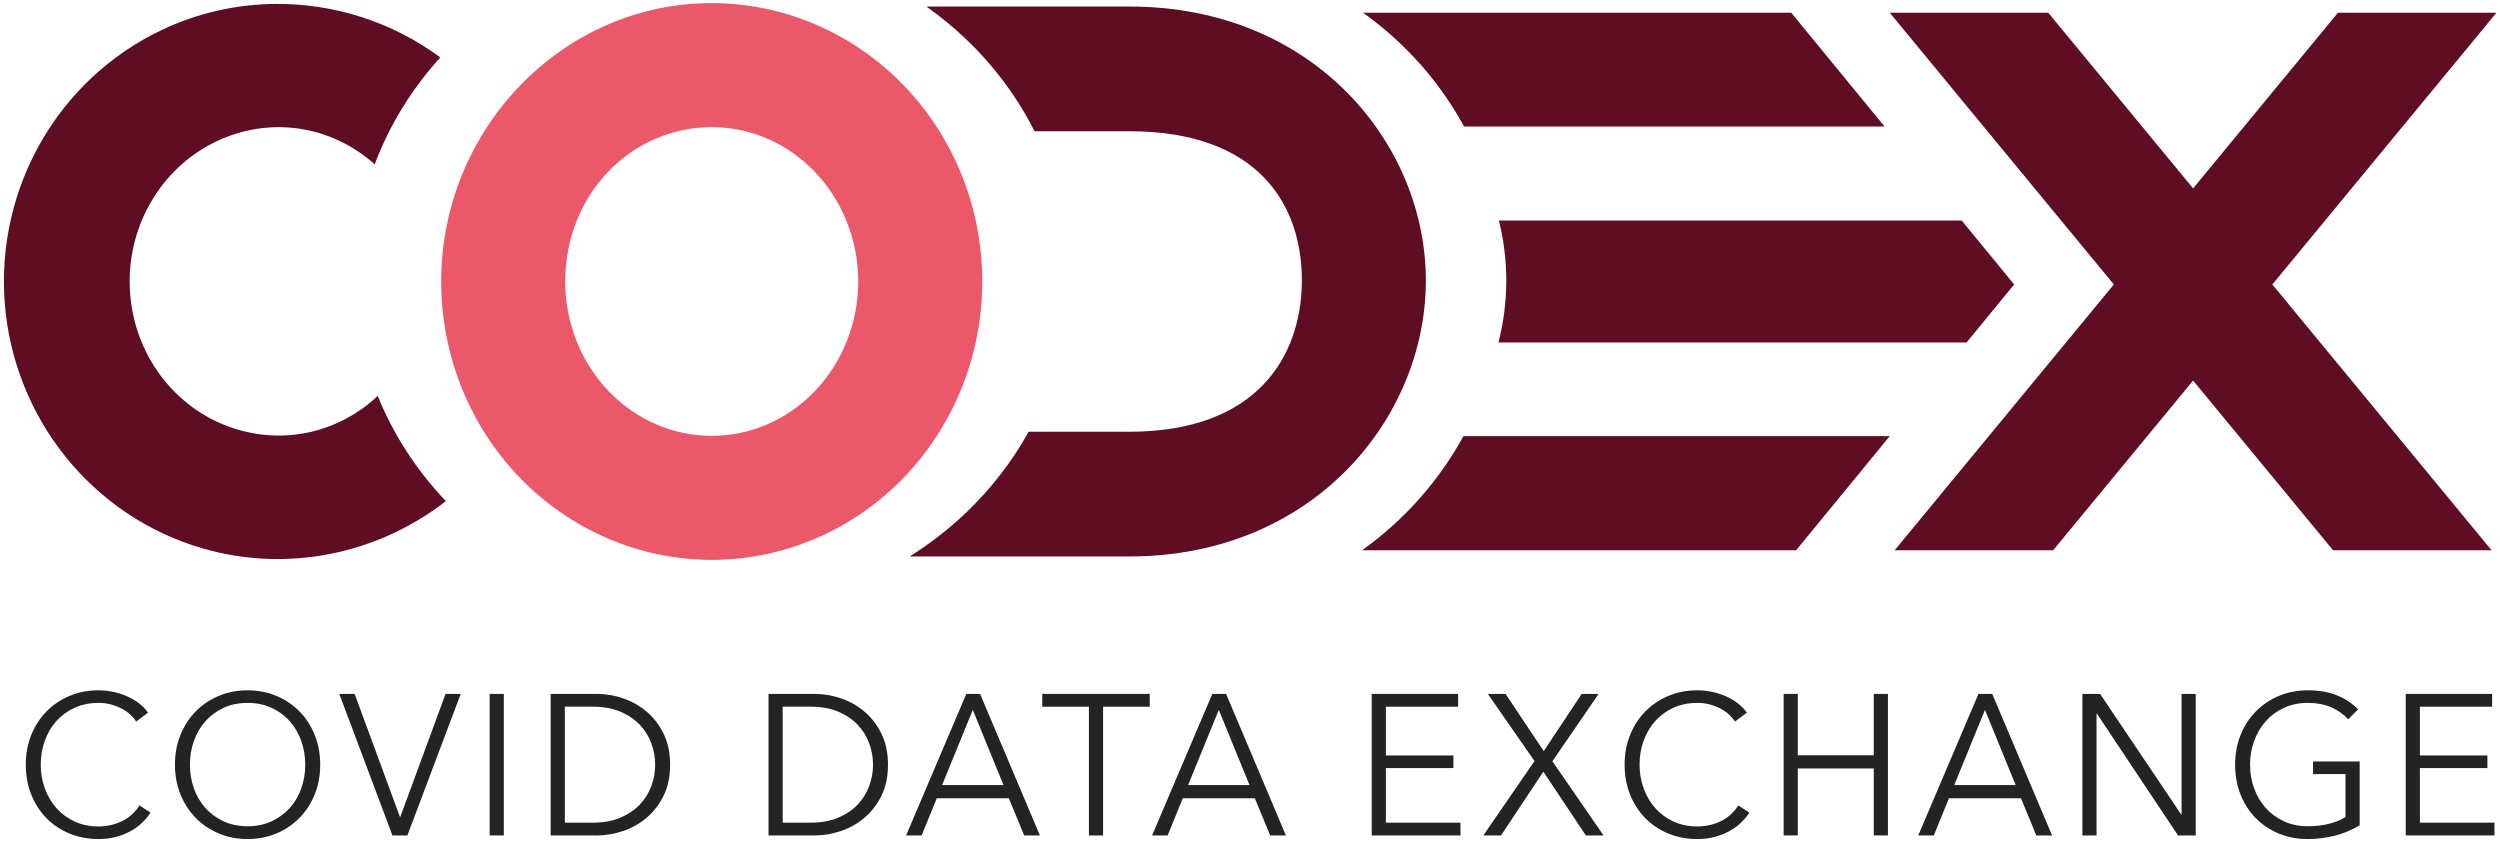
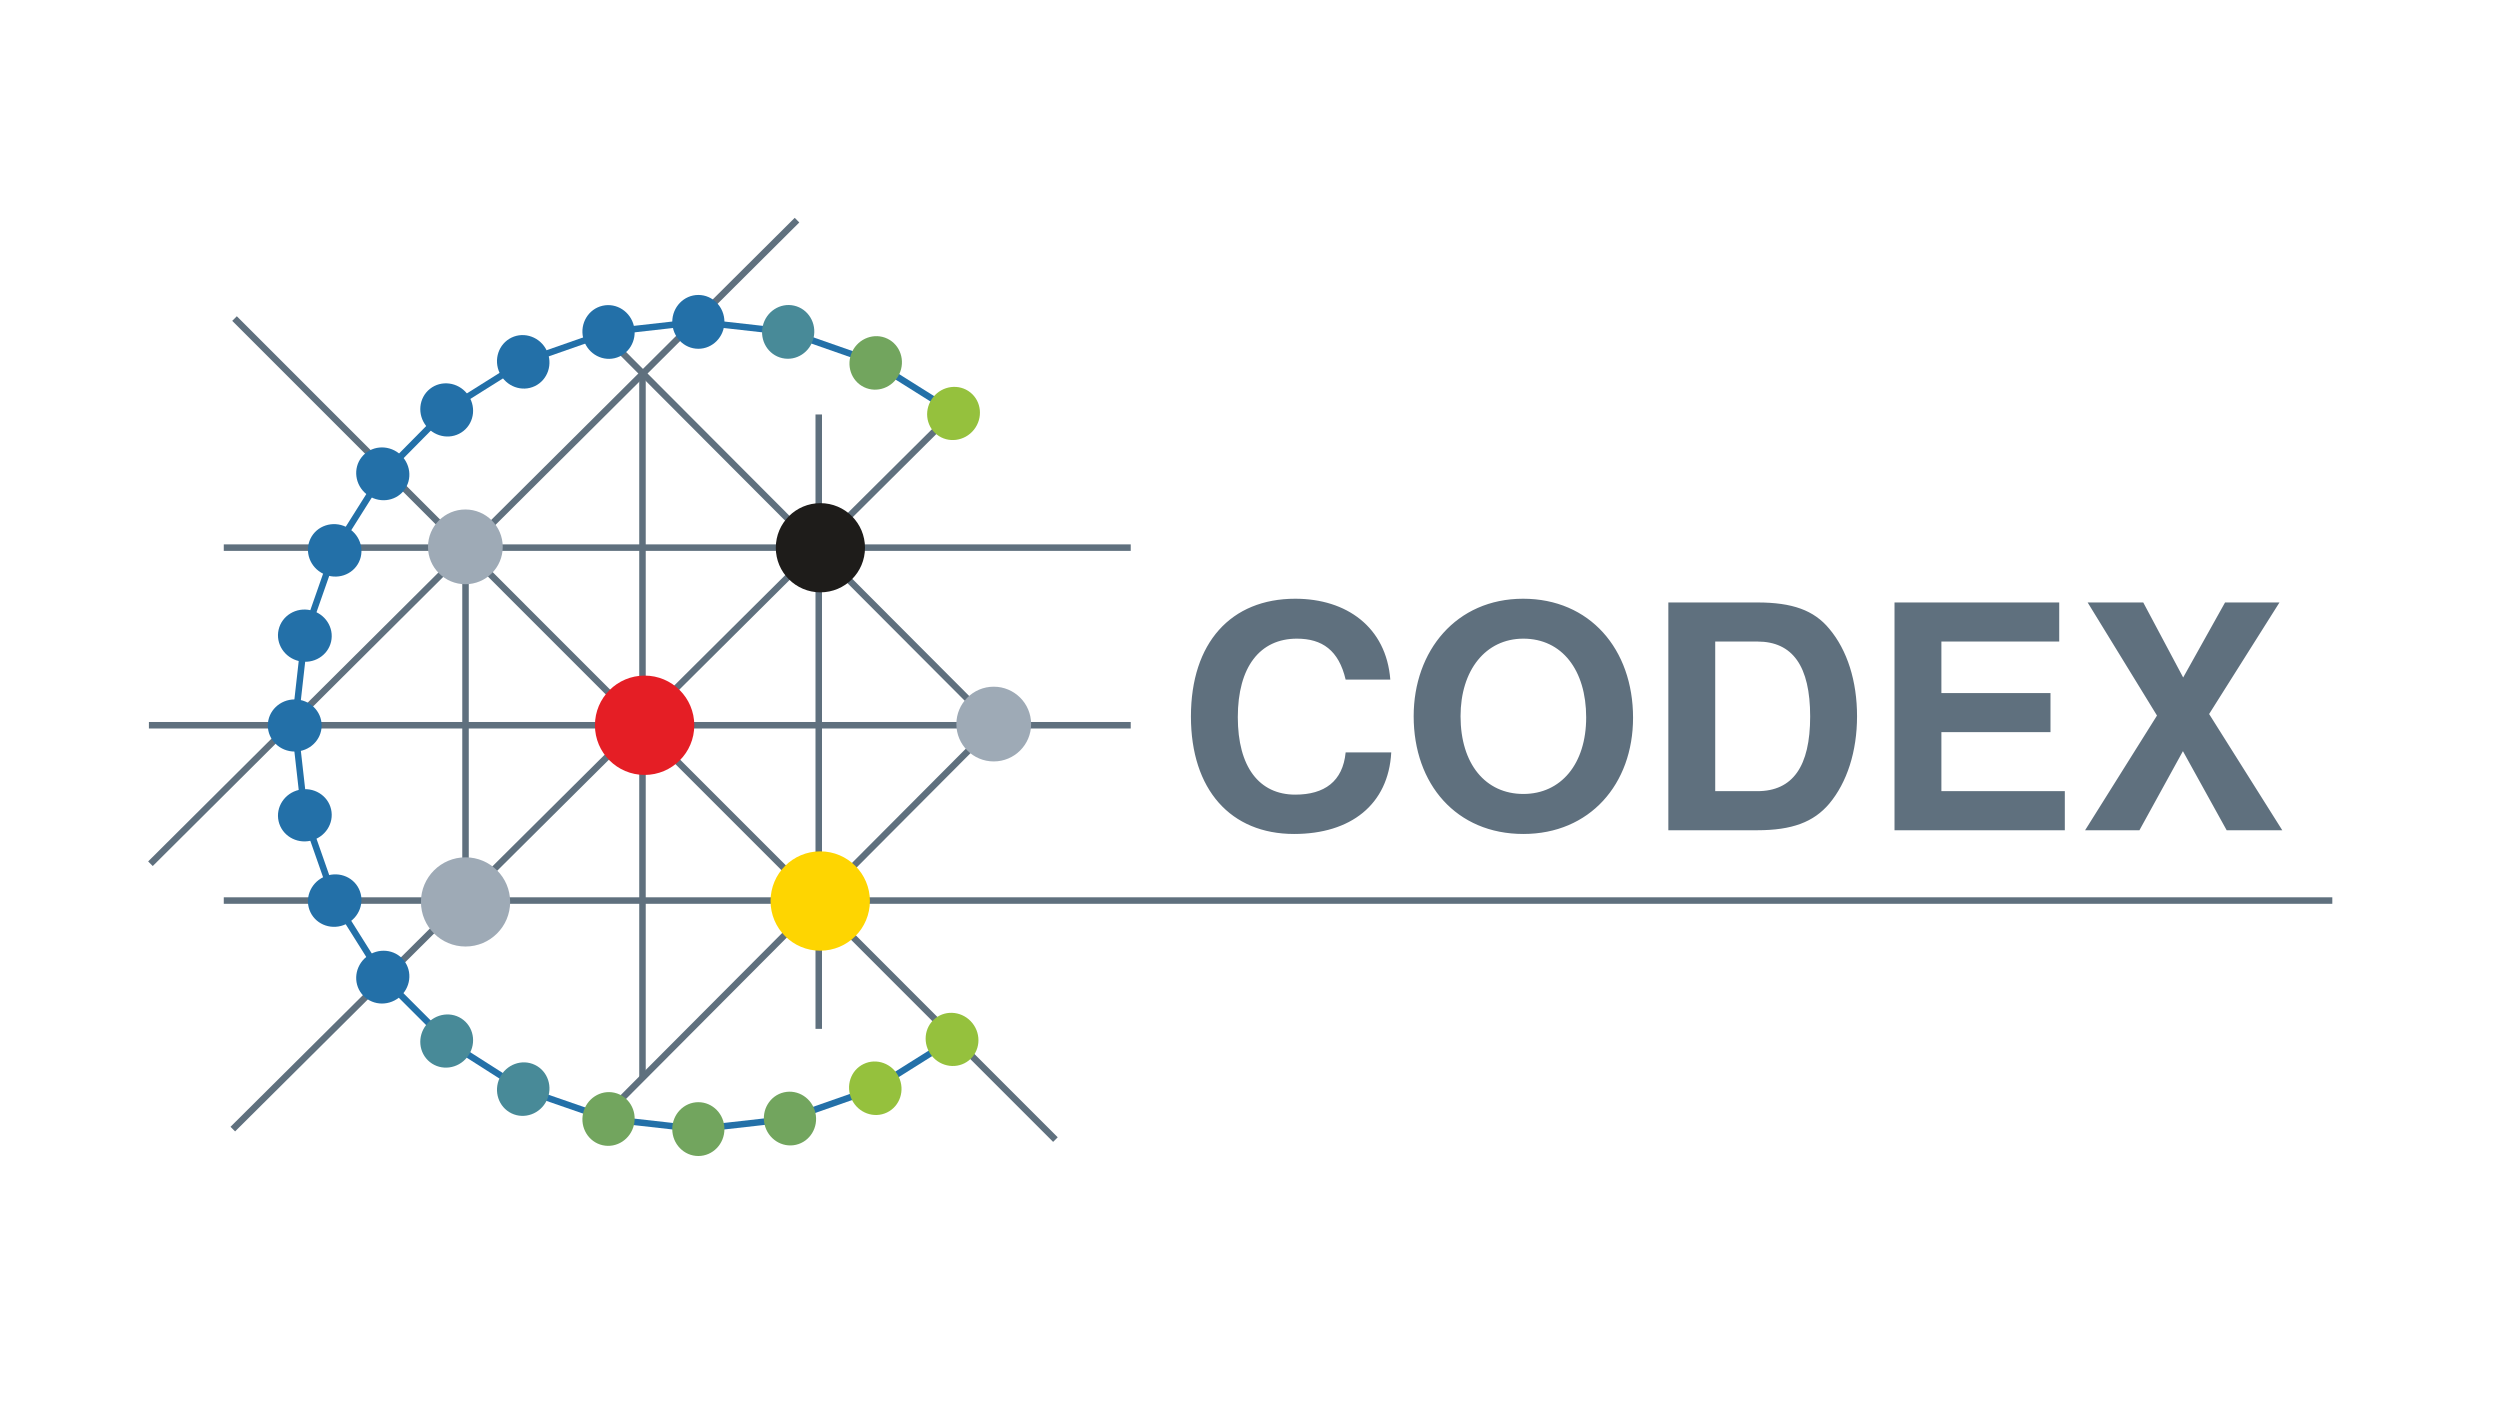
- <svg xmlns="http://www.w3.org/2000/svg" width="100%" height="100%" viewBox="0 0 1871 630" version="1.1" xml:space="preserve" style="fill-rule:evenodd;clip-rule:evenodd;stroke-linejoin:round;stroke-miterlimit:2;">
-   <g>
-     <path d="M693.297,4.88l151.969,-0c138.525,-0 222.349,103.453 221.845,206.015c-0.504,102.562 -84.606,205.554 -221.845,205.554l-164.477,0c14.976,-9.382 28.989,-20.212 41.784,-32.376c19.125,-18.183 34.977,-38.762 47.262,-60.971l75.431,0c95.121,0 128.765,-56.119 129.043,-112.669c0.278,-56.55 -32.078,-112.207 -129.043,-112.207l-71.028,-0c-12.799,-25.39 -30.164,-48.861 -51.665,-69.303c-9.166,-8.714 -18.956,-16.743 -29.276,-24.043Z" style="fill:#5f0d22;fill-rule:nonzero;" />
-     <path d="M333.679,375.027c-50.622,39.407 -118.15,53.869 -181.855,35.443c-82.986,-24.002 -141.599,-97.759 -148.258,-183.57c-6.659,-85.811 39.653,-167.623 117.69,-204.568c26.825,-12.7 55.484,-19.033 84.008,-19.385c44.191,-0.543 88.055,13.272 124.263,40.021c-21.241,23.428 -38.018,50.509 -49.105,79.994c-33.059,-29.422 -78.595,-36.027 -118.367,-17.198c-42.027,19.897 -68.457,65.2 -64.663,114.087c3.793,48.887 36.622,88.963 80.969,101.79c37.236,10.77 76.245,1.11 104.331,-25.367c11.6,28.725 28.78,55.455 50.987,78.753Z" style="fill:#5f0d22;fill-rule:nonzero;" />
-     <path d="M532.655,95.134c28.638,0 56.194,11.701 76.939,33.227c20.744,21.525 32.717,51.199 32.717,82.304c0,31.104 -11.973,60.778 -32.717,82.303c-20.745,21.526 -48.301,33.227 -76.939,33.227c-28.638,-0 -56.193,-11.701 -76.939,-33.227c-20.744,-21.525 -32.717,-51.199 -32.717,-82.303c-0,-65.266 49.489,-115.531 109.656,-115.531Zm-0,-92.803c-112.209,-0 -202.459,94.734 -202.459,208.334c-0,54.789 20.91,107.491 58.699,146.702c37.788,39.21 89.62,61.631 143.76,61.631c54.141,0 105.972,-22.421 143.76,-61.631c37.789,-39.211 58.699,-91.913 58.699,-146.702c0,-54.79 -20.91,-107.492 -58.699,-146.703c-37.788,-39.21 -89.619,-61.631 -143.76,-61.631Z" style="fill:#eb586a;fill-rule:nonzero;" />
-     <path d="M1414.28,326.405l-70.054,85.403l-324.841,0c32.31,-23.104 57.9,-52.594 75.856,-85.403l319.039,-0Zm93.106,-113.507l-35.583,43.381l-350.326,-0c3.775,-14.918 5.751,-30.173 5.827,-45.419c0.076,-15.376 -1.799,-30.772 -5.517,-45.809l346.351,-0l39.248,47.847Zm-96.955,-118.199l-314.701,0c-17.839,-32.709 -43.355,-62.126 -75.662,-85.178l320.493,-0l69.87,85.178Z" style="fill:#5f0d22;fill-rule:nonzero;" />
-     <path d="M1414.28,9.521l167.723,203.377l-164.038,198.91l118.626,0l104.725,-126.988l104.725,126.988l118.626,0l-164.038,-198.91l167.723,-203.377l-118.627,-0l-108.409,131.455l-108.409,-131.455l-118.627,-0Z" style="fill:#5f0d22;fill-rule:nonzero;" />
-     <path d="M112.681,608.19c-1.767,2.693 -3.903,5.237 -6.407,7.631c-2.504,2.394 -5.4,4.488 -8.69,6.284c-3.289,1.795 -6.922,3.217 -10.899,4.264c-3.977,1.047 -8.322,1.571 -13.035,1.571c-7.855,-0 -15.121,-1.397 -21.798,-4.189c-6.677,-2.793 -12.422,-6.658 -17.233,-11.596c-4.811,-4.937 -8.567,-10.797 -11.267,-17.58c-2.701,-6.783 -4.051,-14.214 -4.051,-22.293c0,-8.079 1.375,-15.51 4.124,-22.293c2.75,-6.783 6.554,-12.643 11.415,-17.58c4.86,-4.938 10.605,-8.803 17.233,-11.596c6.627,-2.793 13.82,-4.189 21.577,-4.189c3.83,0 7.585,0.399 11.268,1.197c3.682,0.798 7.143,1.92 10.383,3.366c3.241,1.447 6.186,3.192 8.837,5.237c2.652,2.045 4.861,4.364 6.628,6.957l-8.837,6.583c-1.08,-1.695 -2.528,-3.391 -4.345,-5.087c-1.816,-1.695 -3.952,-3.191 -6.407,-4.488c-2.455,-1.297 -5.13,-2.344 -8.027,-3.142c-2.897,-0.798 -6.014,-1.197 -9.353,-1.197c-6.775,-0 -12.838,1.247 -18.19,3.74c-5.351,2.494 -9.892,5.86 -13.624,10.1c-3.731,4.239 -6.578,9.151 -8.542,14.737c-1.964,5.586 -2.946,11.471 -2.946,17.655c-0,6.184 1.006,12.069 3.019,17.655c2.013,5.586 4.885,10.498 8.617,14.737c3.731,4.239 8.272,7.606 13.624,10.099c5.351,2.494 11.365,3.741 18.042,3.741c5.99,-0 11.685,-1.247 17.086,-3.741c5.4,-2.493 9.917,-6.483 13.55,-11.969l8.248,5.386Z" style="fill:#232323;fill-rule:nonzero;" />
-     <path d="M239.643,572.282c-0,8.079 -1.375,15.51 -4.124,22.293c-2.75,6.783 -6.555,12.643 -11.415,17.58c-4.861,4.938 -10.605,8.803 -17.233,11.596c-6.628,2.792 -13.82,4.189 -21.577,4.189c-7.757,-0 -14.95,-1.397 -21.578,-4.189c-6.628,-2.793 -12.372,-6.658 -17.232,-11.596c-4.861,-4.937 -8.666,-10.797 -11.415,-17.58c-2.75,-6.783 -4.124,-14.214 -4.124,-22.293c-0,-8.079 1.374,-15.51 4.124,-22.293c2.749,-6.783 6.554,-12.643 11.415,-17.58c4.86,-4.938 10.604,-8.803 17.232,-11.596c6.628,-2.793 13.821,-4.189 21.578,-4.189c7.757,0 14.949,1.396 21.577,4.189c6.628,2.793 12.372,6.658 17.233,11.596c4.86,4.937 8.665,10.797 11.415,17.58c2.749,6.783 4.124,14.214 4.124,22.293Zm-11.194,-0c-0,-6.184 -0.982,-12.069 -2.946,-17.655c-1.964,-5.586 -4.811,-10.498 -8.543,-14.737c-3.731,-4.24 -8.272,-7.606 -13.624,-10.1c-5.351,-2.493 -11.365,-3.74 -18.042,-3.74c-6.677,-0 -12.692,1.247 -18.043,3.74c-5.351,2.494 -9.893,5.86 -13.624,10.1c-3.731,4.239 -6.579,9.151 -8.543,14.737c-1.964,5.586 -2.945,11.471 -2.945,17.655c-0,6.184 0.981,12.069 2.945,17.655c1.964,5.586 4.812,10.473 8.543,14.662c3.731,4.19 8.273,7.531 13.624,10.025c5.351,2.494 11.366,3.74 18.043,3.74c6.677,0 12.691,-1.246 18.042,-3.74c5.352,-2.494 9.893,-5.835 13.624,-10.025c3.732,-4.189 6.579,-9.076 8.543,-14.662c1.964,-5.586 2.946,-11.471 2.946,-17.655Z" style="fill:#232323;fill-rule:nonzero;" />
-     <path d="M299.294,611.332l0.294,0l33.877,-92.015l11.341,0l-39.915,105.93l-11.194,-0l-39.768,-105.93l11.489,0l33.876,92.015Z" style="fill:#232323;fill-rule:nonzero;" />
-     <rect x="366.457" y="519.317" width="10.605" height="105.93" style="fill:#232323;fill-rule:nonzero;" />
-     <path d="M412.116,519.317l34.612,0c6.481,0 12.986,1.097 19.516,3.292c6.53,2.194 12.421,5.511 17.674,9.949c5.254,4.439 9.5,9.975 12.741,16.608c3.24,6.633 4.86,14.338 4.86,23.116c0,8.877 -1.62,16.608 -4.86,23.191c-3.241,6.583 -7.487,12.094 -12.741,16.533c-5.253,4.438 -11.144,7.755 -17.674,9.949c-6.53,2.195 -13.035,3.292 -19.516,3.292l-34.612,-0l-0,-105.93Zm10.605,96.354l21.062,0c7.855,0 14.704,-1.247 20.546,-3.74c5.843,-2.494 10.678,-5.761 14.508,-9.8c3.829,-4.04 6.701,-8.653 8.616,-13.84c1.915,-5.187 2.872,-10.523 2.872,-16.009c0,-5.486 -0.957,-10.822 -2.872,-16.009c-1.915,-5.187 -4.787,-9.8 -8.616,-13.84c-3.83,-4.04 -8.665,-7.306 -14.508,-9.8c-5.842,-2.493 -12.691,-3.74 -20.546,-3.74l-21.062,-0l-0,86.778Z" style="fill:#232323;fill-rule:nonzero;" />
-     <path d="M575.163,519.317l34.612,0c6.481,0 12.986,1.097 19.516,3.292c6.529,2.194 12.421,5.511 17.674,9.949c5.253,4.439 9.5,9.975 12.74,16.608c3.241,6.633 4.861,14.338 4.861,23.116c-0,8.877 -1.62,16.608 -4.861,23.191c-3.24,6.583 -7.487,12.094 -12.74,16.533c-5.253,4.438 -11.145,7.755 -17.674,9.949c-6.53,2.195 -13.035,3.292 -19.516,3.292l-34.612,-0l-0,-105.93Zm10.604,96.354l21.062,0c7.856,0 14.705,-1.247 20.547,-3.74c5.842,-2.494 10.678,-5.761 14.508,-9.8c3.829,-4.04 6.701,-8.653 8.616,-13.84c1.915,-5.187 2.872,-10.523 2.872,-16.009c0,-5.486 -0.957,-10.822 -2.872,-16.009c-1.915,-5.187 -4.787,-9.8 -8.616,-13.84c-3.83,-4.04 -8.666,-7.306 -14.508,-9.8c-5.842,-2.493 -12.691,-3.74 -20.547,-3.74l-21.062,-0l0,86.778Z" style="fill:#232323;fill-rule:nonzero;" />
-     <path d="M689.752,625.247l-11.636,-0l45.07,-105.93l10.31,0l44.776,105.93l-11.783,-0l-11.489,-27.829l-53.907,-0l-11.341,27.829Zm15.318,-37.704l45.953,0l-22.976,-56.256l-22.977,56.256Z" style="fill:#232323;fill-rule:nonzero;" />
-     <path d="M825.551,625.247l-10.605,-0l0,-96.354l-34.907,-0l0,-9.576l80.419,0l-0,9.576l-34.907,-0l-0,96.354Z" style="fill:#232323;fill-rule:nonzero;" />
-     <path d="M873.861,625.247l-11.636,-0l45.07,-105.93l10.31,0l44.775,105.93l-11.782,-0l-11.489,-27.829l-53.907,-0l-11.341,27.829Zm15.318,-37.704l45.953,0l-22.976,-56.256l-22.977,56.256Z" style="fill:#232323;fill-rule:nonzero;" />
-     <path d="M1037.2,615.671l55.822,0l0,9.576l-66.426,-0l-0,-105.93l64.659,0l-0,9.576l-54.055,-0l0,36.507l50.52,-0l-0,9.425l-50.52,0l0,40.846Z" style="fill:#232323;fill-rule:nonzero;" />
-     <path d="M1155.33,562.108l28.426,-42.791l12.667,0l-34.613,50.421l38.295,55.509l-13.256,-0l-31.814,-47.728l-31.667,47.728l-13.256,-0l38.295,-55.658l-34.907,-50.272l13.256,0l28.574,42.791Z" style="fill:#232323;fill-rule:nonzero;" />
-     <path d="M1309.24,608.19c-1.768,2.693 -3.903,5.237 -6.407,7.631c-2.504,2.394 -5.401,4.488 -8.69,6.284c-3.29,1.795 -6.923,3.217 -10.9,4.264c-3.976,1.047 -8.321,1.571 -13.034,1.571c-7.856,-0 -15.122,-1.397 -21.799,-4.189c-6.677,-2.793 -12.421,-6.658 -17.233,-11.596c-4.811,-4.937 -8.567,-10.797 -11.267,-17.58c-2.7,-6.783 -4.05,-14.214 -4.05,-22.293c-0,-8.079 1.374,-15.51 4.124,-22.293c2.749,-6.783 6.554,-12.643 11.414,-17.58c4.861,-4.938 10.605,-8.803 17.233,-11.596c6.628,-2.793 13.82,-4.189 21.578,-4.189c3.829,0 7.585,0.399 11.267,1.197c3.682,0.798 7.143,1.92 10.384,3.366c3.24,1.447 6.186,3.192 8.837,5.237c2.651,2.045 4.86,4.364 6.628,6.957l-8.837,6.583c-1.08,-1.695 -2.529,-3.391 -4.345,-5.087c-1.817,-1.695 -3.953,-3.191 -6.407,-4.488c-2.455,-1.297 -5.131,-2.344 -8.027,-3.142c-2.897,-0.798 -6.015,-1.197 -9.353,-1.197c-6.775,-0 -12.839,1.247 -18.19,3.74c-5.352,2.494 -9.893,5.86 -13.624,10.1c-3.731,4.239 -6.579,9.151 -8.543,14.737c-1.964,5.586 -2.946,11.471 -2.946,17.655c0,6.184 1.007,12.069 3.02,17.655c2.013,5.586 4.885,10.498 8.616,14.737c3.731,4.239 8.273,7.606 13.624,10.099c5.352,2.494 11.366,3.741 18.043,3.741c5.989,-0 11.685,-1.247 17.085,-3.741c5.401,-2.493 9.917,-6.483 13.551,-11.969l8.248,5.386Z" style="fill:#232323;fill-rule:nonzero;" />
-     <path d="M1334.87,519.317l10.604,0l0,45.933l56.853,-0l0,-45.933l10.605,0l-0,105.93l-10.605,-0l0,-50.122l-56.853,-0l0,50.122l-10.604,-0l-0,-105.93Z" style="fill:#232323;fill-rule:nonzero;" />
-     <path d="M1447.25,625.247l-11.636,-0l45.07,-105.93l10.31,0l44.775,105.93l-11.783,-0l-11.488,-27.829l-53.907,-0l-11.341,27.829Zm15.317,-37.704l45.954,0l-22.977,-56.256l-22.977,56.256Z" style="fill:#232323;fill-rule:nonzero;" />
-     <path d="M1632.39,609.537l0.294,-0l0,-90.22l10.605,0l-0,105.93l-13.256,-0l-60.682,-91.118l-0.295,0l0,91.118l-10.605,-0l0,-105.93l13.256,0l60.683,90.22Z" style="fill:#232323;fill-rule:nonzero;" />
-     <path d="M1757.44,538.319c-3.633,-3.89 -7.953,-6.908 -12.961,-9.052c-5.008,-2.145 -10.752,-3.217 -17.233,-3.217c-6.677,-0 -12.691,1.247 -18.042,3.74c-5.352,2.494 -9.893,5.86 -13.624,10.1c-3.732,4.239 -6.604,9.151 -8.617,14.737c-2.013,5.586 -3.019,11.471 -3.019,17.655c0,6.184 1.006,12.069 3.019,17.655c2.013,5.586 4.885,10.473 8.617,14.662c3.731,4.19 8.272,7.531 13.624,10.025c5.351,2.494 11.365,3.74 18.042,3.74c5.892,0 11.292,-0.648 16.202,-1.945c4.91,-1.296 8.886,-2.942 11.93,-4.937l0,-32.168l-24.302,0l-0,-9.426l34.907,0l-0,47.728c-5.695,3.491 -11.832,6.085 -18.411,7.78c-6.579,1.696 -13.403,2.544 -20.473,2.544c-7.855,-0 -15.121,-1.397 -21.798,-4.189c-6.677,-2.793 -12.422,-6.658 -17.233,-11.596c-4.811,-4.937 -8.567,-10.797 -11.267,-17.58c-2.701,-6.783 -4.051,-14.214 -4.051,-22.293c0,-8.079 1.375,-15.51 4.124,-22.293c2.75,-6.783 6.555,-12.643 11.415,-17.58c4.86,-4.938 10.605,-8.803 17.233,-11.596c6.627,-2.793 13.82,-4.189 21.577,-4.189c8.346,0 15.613,1.247 21.799,3.741c6.186,2.493 11.488,5.984 15.907,10.473l-7.365,7.481Z" style="fill:#232323;fill-rule:nonzero;" />
-     <path d="M1811.05,615.671l55.822,0l-0,9.576l-66.427,-0l0,-105.93l64.659,0l0,9.576l-54.054,-0l-0,36.507l50.519,-0l0,9.425l-50.519,0l-0,40.846Z" style="fill:#232323;fill-rule:nonzero;" />
+ <svg xmlns="http://www.w3.org/2000/svg" width="100%" height="100%" viewBox="0 0 1920 1080" version="1.1" xml:space="preserve" style="fill-rule:evenodd;clip-rule:evenodd;stroke-miterlimit:5;">
+   <rect id="ArtBoard1" x="0" y="0" width="1920" height="1080" style="fill:none;" />
+   <g id="ArtBoard11">
+     <g id="Ebene-1" transform="matrix(4.16667,0,0,4.16667,-783.543,-645.628)">
+       <text x="405.032px" y="307.981px" style="font-family:'HelveticaNeue-Bold', 'Helvetica Neue';font-weight:700;font-size:57.586px;fill:rgb(95,112,126);">CODEX</text>
+       <g transform="matrix(1,0,0,1,215.497,288.627)">
+         <path d="M0,0L180.969,0" style="fill:none;fill-rule:nonzero;stroke:rgb(95,112,126);stroke-width:1.2px;" />
+       </g>
+       <g transform="matrix(1,0,0,1,363.154,346.837)">
+         <path d="M0,-116.329L-14.106,-125.192L-29.83,-130.694L-46.385,-132.559L-62.938,-130.694L-78.663,-125.192L-92.769,-116.329L-104.739,-104.219L-113.411,-90.443L-118.914,-74.72L-120.779,-58.165L-118.914,-41.611L-113.411,-25.887L-104.549,-11.781L-92.769,-0.001L-78.952,8.816L-62.938,14.364L-46.385,16.23L-29.83,14.364L-14.106,8.862L0,-0.001" style="fill:none;fill-rule:nonzero;stroke:rgb(35,112,168);stroke-width:1.2px;" />
+       </g>
+       <g transform="matrix(-0.706188,-0.708024,-0.708024,0.706188,335.194,201.176)">
+         <path d="M-87.355,36.25L15.043,36.25" style="fill:none;fill-rule:nonzero;stroke:rgb(95,112,126);stroke-width:1.2px;" />
+       </g>
+       <g transform="matrix(1,0,0,1,229.296,255.89)">
+         <path d="M0,0L167.17,0" style="fill:none;fill-rule:nonzero;stroke:rgb(95,112,126);stroke-width:1.2px;" />
+       </g>
+       <g transform="matrix(1,0,0,1,229.296,320.941)">
+         <path d="M0,0L388.646,0" style="fill:none;fill-rule:nonzero;stroke:rgb(95,112,126);stroke-width:1.2px;" />
+       </g>
+       <g transform="matrix(0,1,1,0,371.363,288.719)">
+         <path d="M-64.891,-64.891L64.891,-64.891" style="fill:none;fill-rule:nonzero;stroke:rgb(95,112,126);stroke-width:1.2px;" />
+       </g>
+       <g transform="matrix(0,1,1,0,395.588,287.966)">
+         <path d="M-56.627,-56.627L56.627,-56.627" style="fill:none;fill-rule:nonzero;stroke:rgb(95,112,126);stroke-width:1.2px;" />
+       </g>
+       <g transform="matrix(0,1,1,0,306.107,288.689)">
+         <path d="M-32.252,-32.252L32.252,-32.252" style="fill:none;fill-rule:nonzero;stroke:rgb(95,112,126);stroke-width:1.2px;" />
+       </g>
+       <g transform="matrix(-0.709054,0.705154,0.705154,0.709054,297.171,390.813)">
+         <path d="M-160.839,-66.362L27.381,-66.362" style="fill:none;fill-rule:nonzero;stroke:rgb(95,112,126);stroke-width:1.2px;" />
+       </g>
+       <g transform="matrix(-0.707044,-0.70717,-0.70717,0.707044,306.951,182.332)">
+         <path d="M-182.653,75.667L31.346,75.667" style="fill:none;fill-rule:nonzero;stroke:rgb(95,112,126);stroke-width:1.2px;" />
+       </g>
+       <g transform="matrix(-0.708728,0.705481,0.705481,0.708728,274.982,338.916)">
+         <path d="M-143.662,-59.314L24.489,-59.314" style="fill:none;fill-rule:nonzero;stroke:rgb(95,112,126);stroke-width:1.2px;" />
+       </g>
+       <g transform="matrix(-0.705812,0.708399,0.708399,0.705812,335.252,376.136)">
+         <path d="M-87.377,-36.286L15.069,-36.286" style="fill:none;fill-rule:nonzero;stroke:rgb(95,112,126);stroke-width:1.2px;" />
+       </g>
+       <g transform="matrix(-0.22254,-0.974924,-0.974924,0.22254,242.087,300.756)">
+         <path d="M-4.836,-6.065C-7.491,-6.065 -9.644,-3.843 -9.643,-1.104C-9.644,1.635 -7.491,3.857 -4.836,3.857C-2.181,3.857 -0.029,1.635 -0.03,-1.104C-0.03,-3.844 -2.182,-6.065 -4.836,-6.065" style="fill:rgb(35,112,168);fill-rule:nonzero;" />
+       </g>
+       <g transform="matrix(-0.43394,-0.900942,-0.900942,0.43394,245.863,317.857)">
+         <path d="M-4.47,-7.113C-7.125,-7.113 -9.277,-4.892 -9.276,-2.152C-9.276,0.587 -7.123,2.808 -4.47,2.807C-1.814,2.808 0.338,0.586 0.338,-2.153C0.337,-4.892 -1.815,-7.114 -4.47,-7.113" style="fill:rgb(35,112,168);fill-rule:nonzero;" />
+       </g>
+       <g transform="matrix(-0.62349,-0.781832,-0.781832,0.62349,253.768,333.953)">
+         <path d="M-3.878,-8.055C-6.532,-8.055 -8.685,-5.834 -8.685,-3.093C-8.686,-0.354 -6.533,1.867 -3.878,1.867C-1.223,1.867 0.929,-0.354 0.929,-3.093C0.928,-5.834 -1.224,-8.054 -3.878,-8.055" style="fill:rgb(35,112,168);fill-rule:nonzero;" />
+       </g>
+       <g transform="matrix(-0.781782,-0.623551,-0.623551,0.781782,358.969,232.263)">
+         <path d="M-3.094,-8.839C-5.748,-8.839 -7.9,-6.618 -7.901,-3.879C-7.901,-1.139 -5.749,1.081 -3.094,1.083C-0.44,1.084 1.714,-1.139 1.714,-3.877C1.714,-6.617 -0.439,-8.838 -3.094,-8.839" style="fill:rgb(149,193,61);fill-rule:nonzero;" />
+       </g>
+       <g transform="matrix(-0.781832,-0.62349,-0.62349,0.781832,265.547,347.939)">
+         <path d="M-3.094,-8.84C-5.748,-8.839 -7.9,-6.619 -7.901,-3.878C-7.901,-1.139 -5.749,1.082 -3.094,1.082C-0.439,1.082 1.714,-1.139 1.713,-3.878C1.713,-6.619 -0.44,-8.84 -3.094,-8.84" style="fill:rgb(72,138,152);fill-rule:nonzero;" />
+       </g>
+       <g transform="matrix(-0.900942,-0.43394,-0.43394,0.900942,345.581,224.935)">
+         <path d="M-2.153,-9.429C-4.807,-9.43 -6.959,-7.209 -6.96,-4.469C-6.96,-1.73 -4.807,0.491 -2.153,0.491C0.502,0.491 2.654,-1.729 2.654,-4.468C2.655,-7.208 0.502,-9.429 -2.153,-9.429" style="fill:rgb(114,165,94);fill-rule:nonzero;" />
+       </g>
+       <g transform="matrix(-0.900942,-0.43394,-0.43394,0.900942,280.612,358.791)">
+         <path d="M-2.152,-9.43C-4.807,-9.431 -6.959,-7.209 -6.96,-4.47C-6.96,-1.731 -4.808,0.491 -2.152,0.49C0.501,0.491 2.654,-1.73 2.654,-4.469C2.655,-7.209 0.503,-9.43 -2.152,-9.43" style="fill:rgb(72,138,152);fill-rule:nonzero;" />
+       </g>
+       <g transform="matrix(-0.97494,-0.222466,-0.222466,0.97494,331.176,220.594)">
+         <path d="M-1.104,-9.796C-3.759,-9.796 -5.91,-7.576 -5.91,-4.836C-5.911,-2.096 -3.758,0.125 -1.104,0.124C1.552,0.125 3.703,-2.097 3.703,-4.836C3.704,-7.575 1.551,-9.797 -1.104,-9.796" style="fill:rgb(72,138,152);fill-rule:nonzero;" />
+       </g>
+       <g transform="matrix(-0.974924,-0.22254,-0.22254,0.974924,298.062,365.67)">
+         <path d="M-1.104,-9.797C-3.759,-9.797 -5.911,-7.576 -5.91,-4.837C-5.911,-2.097 -3.76,0.124 -1.104,0.124C1.551,0.124 3.703,-2.098 3.702,-4.836C3.703,-7.576 1.551,-9.798 -1.104,-9.797" style="fill:rgb(114,165,94);fill-rule:nonzero;" />
+       </g>
+       <g transform="matrix(-1,0,0,1,316.77,219.238)">
+         <path d="M0.001,-9.922C-2.654,-9.922 -4.807,-7.7 -4.807,-4.961C-4.807,-2.221 -2.654,0 0.001,0C2.655,0 4.808,-2.221 4.808,-4.961C4.808,-7.7 2.655,-9.922 0.001,-9.922" style="fill:rgb(35,112,168);fill-rule:nonzero;" />
+       </g>
+       <g transform="matrix(-1,0,0,1,316.769,368.026)">
+         <path d="M0,-9.921C-2.655,-9.921 -4.807,-7.7 -4.807,-4.96C-4.807,-2.221 -2.655,0 0,0C2.654,0 4.807,-2.221 4.807,-4.96C4.807,-7.7 2.654,-9.921 0,-9.921" style="fill:rgb(114,165,94);fill-rule:nonzero;" />
+       </g>
+       <g transform="matrix(-0.974919,0.222562,0.222562,0.974919,302.367,220.611)">
+         <path d="M1.104,-9.796C-1.552,-9.796 -3.703,-7.575 -3.702,-4.835C-3.703,-2.096 -1.551,0.124 1.104,0.124C3.759,0.125 5.911,-2.097 5.91,-4.837C5.911,-7.577 3.759,-9.796 1.104,-9.796" style="fill:rgb(35,112,168);fill-rule:nonzero;" />
+       </g>
+       <g transform="matrix(-0.974945,0.222444,0.222444,0.974945,335.81,365.594)">
+         <path d="M1.104,-9.797C-1.551,-9.798 -3.704,-7.576 -3.703,-4.837C-3.703,-2.098 -1.552,0.124 1.104,0.124C3.758,0.125 5.91,-2.097 5.91,-4.836C5.91,-7.576 3.759,-9.797 1.104,-9.797" style="fill:rgb(114,165,94);fill-rule:nonzero;" />
+       </g>
+       <g transform="matrix(-0.900942,0.43394,0.43394,0.900942,288.369,224.737)">
+         <path d="M2.153,-9.429C-0.502,-9.429 -2.655,-7.208 -2.654,-4.468C-2.654,-1.729 -0.502,0.491 2.153,0.491C4.807,0.491 6.96,-1.73 6.96,-4.469C6.959,-7.209 4.807,-9.43 2.153,-9.429" style="fill:rgb(35,112,168);fill-rule:nonzero;" />
+       </g>
+       <g transform="matrix(-0.900942,0.43394,0.43394,0.900942,353.262,358.63)">
+         <path d="M2.151,-9.431C-0.503,-9.43 -2.655,-7.21 -2.654,-4.47C-2.655,-1.73 -0.503,0.49 2.151,0.49C4.807,0.49 6.958,-1.731 6.959,-4.471C6.959,-7.21 4.807,-9.432 2.151,-9.431" style="fill:rgb(149,193,61);fill-rule:nonzero;" />
+       </g>
+       <g transform="matrix(-0.781832,0.62349,0.62349,0.781832,275.221,231.612)">
+         <path d="M3.092,-8.839C0.438,-8.839 -1.715,-6.618 -1.715,-3.879C-1.715,-1.14 0.438,1.082 3.092,1.083C5.747,1.082 7.899,-1.139 7.899,-3.879C7.899,-6.619 5.747,-8.839 3.092,-8.839" style="fill:rgb(35,112,168);fill-rule:nonzero;" />
+       </g>
+       <g transform="matrix(-0.781782,0.623551,0.623551,0.781782,368.367,347.638)">
+         <path d="M3.093,-8.84C0.439,-8.839 -1.714,-6.618 -1.713,-3.877C-1.714,-1.139 0.439,1.083 3.094,1.083C5.749,1.081 7.901,-1.139 7.901,-3.879C7.9,-6.619 5.748,-8.84 3.093,-8.84" style="fill:rgb(149,193,61);fill-rule:nonzero;" />
+       </g>
+       <g transform="matrix(-0.623551,0.781782,0.781782,0.623551,263.442,241.184)">
+         <path d="M3.878,-8.055C1.224,-8.055 -0.928,-5.834 -0.928,-3.095C-0.929,-0.354 1.223,1.866 3.878,1.868C6.533,1.868 8.686,-0.354 8.686,-3.093C8.686,-5.833 6.533,-8.054 3.878,-8.055" style="fill:rgb(35,112,168);fill-rule:nonzero;" />
+       </g>
+       <g transform="matrix(-0.43394,0.900942,0.900942,0.43394,253.621,253.301)">
+         <path d="M4.47,-7.113C1.814,-7.115 -0.337,-4.892 -0.338,-2.153C-0.338,0.586 1.813,2.808 4.47,2.807C7.123,2.808 9.276,0.587 9.275,-2.153C9.276,-4.893 7.125,-7.113 4.47,-7.113" style="fill:rgb(35,112,168);fill-rule:nonzero;" />
+       </g>
+       <g transform="matrix(-0.22254,0.974924,0.974924,0.22254,246.392,267.647)">
+         <path d="M4.837,-6.064C2.182,-6.064 0.03,-3.843 0.03,-1.104C0.03,1.636 2.181,3.858 4.837,3.858C7.492,3.857 9.643,1.635 9.643,-1.103C9.644,-3.843 7.492,-6.065 4.837,-6.064" style="fill:rgb(35,112,168);fill-rule:nonzero;" />
+       </g>
+       <g transform="matrix(0,1,1,0,242.375,283.711)">
+         <path d="M4.961,-4.961C2.306,-4.961 0.154,-2.739 0.154,-0C0.154,2.74 2.306,4.961 4.961,4.961C7.614,4.961 9.767,2.74 9.767,-0C9.767,-2.739 7.614,-4.961 4.961,-4.961" style="fill:rgb(35,112,168);fill-rule:nonzero;" />
+       </g>
+       <g transform="matrix(0,-1,-1,0,273.828,248.859)">
+         <path d="M-6.889,-6.887C-3.084,-6.887 0,-3.803 0,0.001C0,3.805 -3.084,6.889 -6.889,6.889C-10.693,6.889 -13.777,3.805 -13.777,0.001C-13.777,-3.803 -10.693,-6.887 -6.889,-6.887" style="fill:rgb(158,170,182);fill-rule:nonzero;" />
+       </g>
+       <g transform="matrix(0,-1,-1,0,371.217,281.522)">
+         <path d="M-6.888,-6.888C-3.084,-6.888 0,-3.804 0,0.001C0,3.804 -3.084,6.888 -6.888,6.888C-10.692,6.888 -13.777,3.804 -13.777,0.001C-13.777,-3.804 -10.692,-6.888 -6.888,-6.888" style="fill:rgb(158,170,182);fill-rule:nonzero;" />
+       </g>
+       <g transform="matrix(0,-1,-1,0,339.266,247.692)">
+         <path d="M-8.22,-8.22C-12.76,-8.22 -16.44,-4.539 -16.44,0.001C-16.44,4.541 -12.76,8.22 -8.22,8.22C-3.68,8.22 0.001,4.541 0.001,0.001C0.001,-4.539 -3.68,-8.22 -8.22,-8.22" style="fill:rgb(30,28,26);fill-rule:nonzero;" />
+       </g>
+       <g transform="matrix(0,-1,-1,0,273.859,312.972)">
+         <path d="M-8.22,-8.22C-12.76,-8.22 -16.441,-4.539 -16.441,0.001C-16.441,4.541 -12.76,8.22 -8.22,8.22C-3.68,8.22 0.001,4.541 0.001,0.001C0.001,-4.539 -3.68,-8.22 -8.22,-8.22" style="fill:rgb(158,170,182);fill-rule:nonzero;" />
+       </g>
+       <g transform="matrix(0,-1,-1,0,306.865,279.475)">
+         <path d="M-9.156,-9.156C-14.213,-9.156 -18.312,-5.056 -18.312,0C-18.312,5.057 -14.213,9.156 -9.156,9.156C-4.099,9.156 0,5.057 0,0C0,-5.056 -4.099,-9.156 -9.156,-9.156" style="fill:rgb(229,30,37);fill-rule:nonzero;" />
+       </g>
+       <g transform="matrix(0,-1,-1,0,339.234,311.871)">
+         <path d="M-9.156,-9.156C-14.213,-9.156 -18.312,-5.056 -18.312,0C-18.312,5.057 -14.213,9.156 -9.156,9.156C-4.099,9.156 0,5.057 0,0C0,-5.056 -4.099,-9.156 -9.156,-9.156" style="fill:rgb(254,213,1);fill-rule:nonzero;" />
+       </g>
+     </g>
  </g>
</svg>
